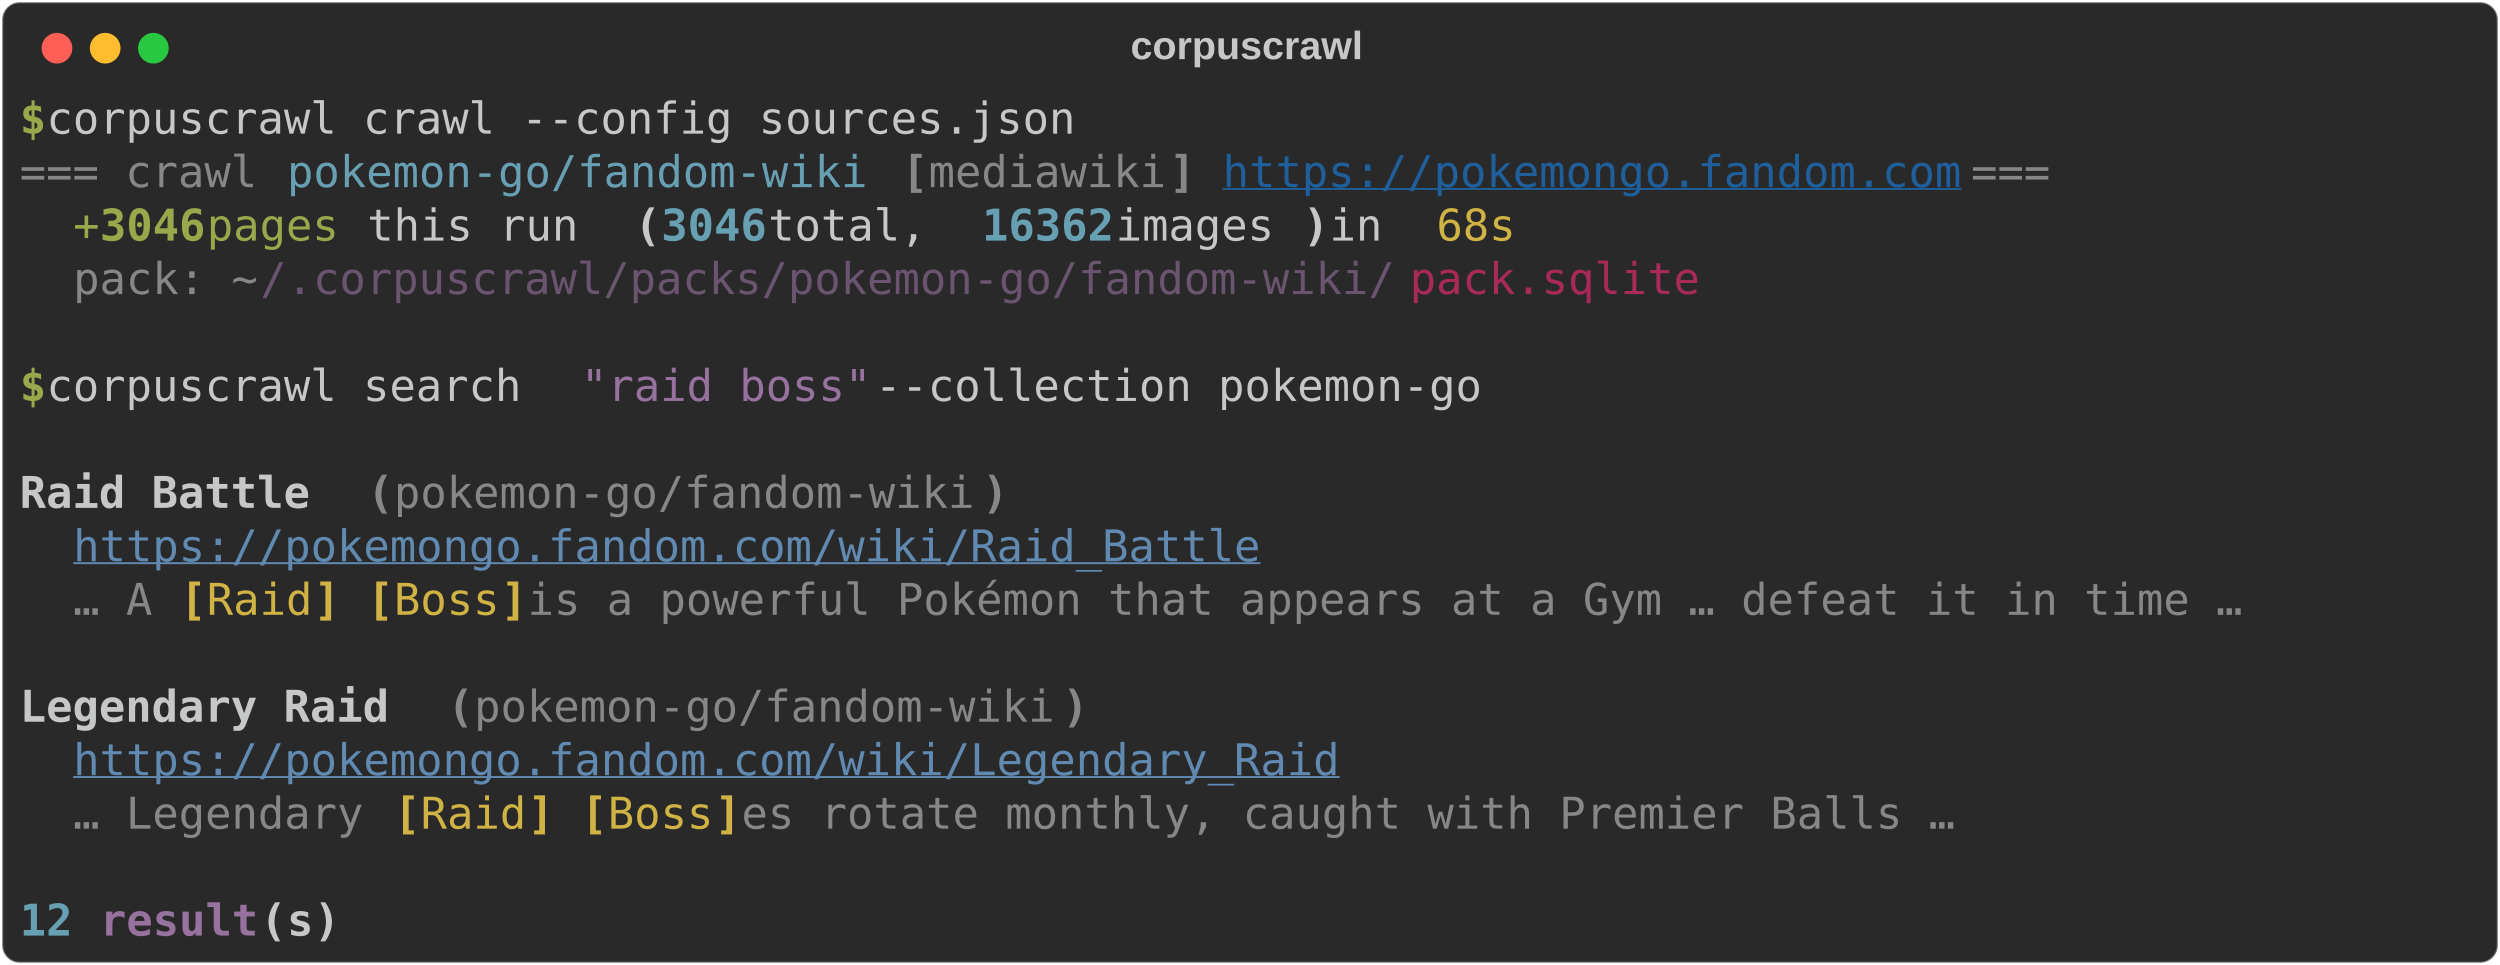
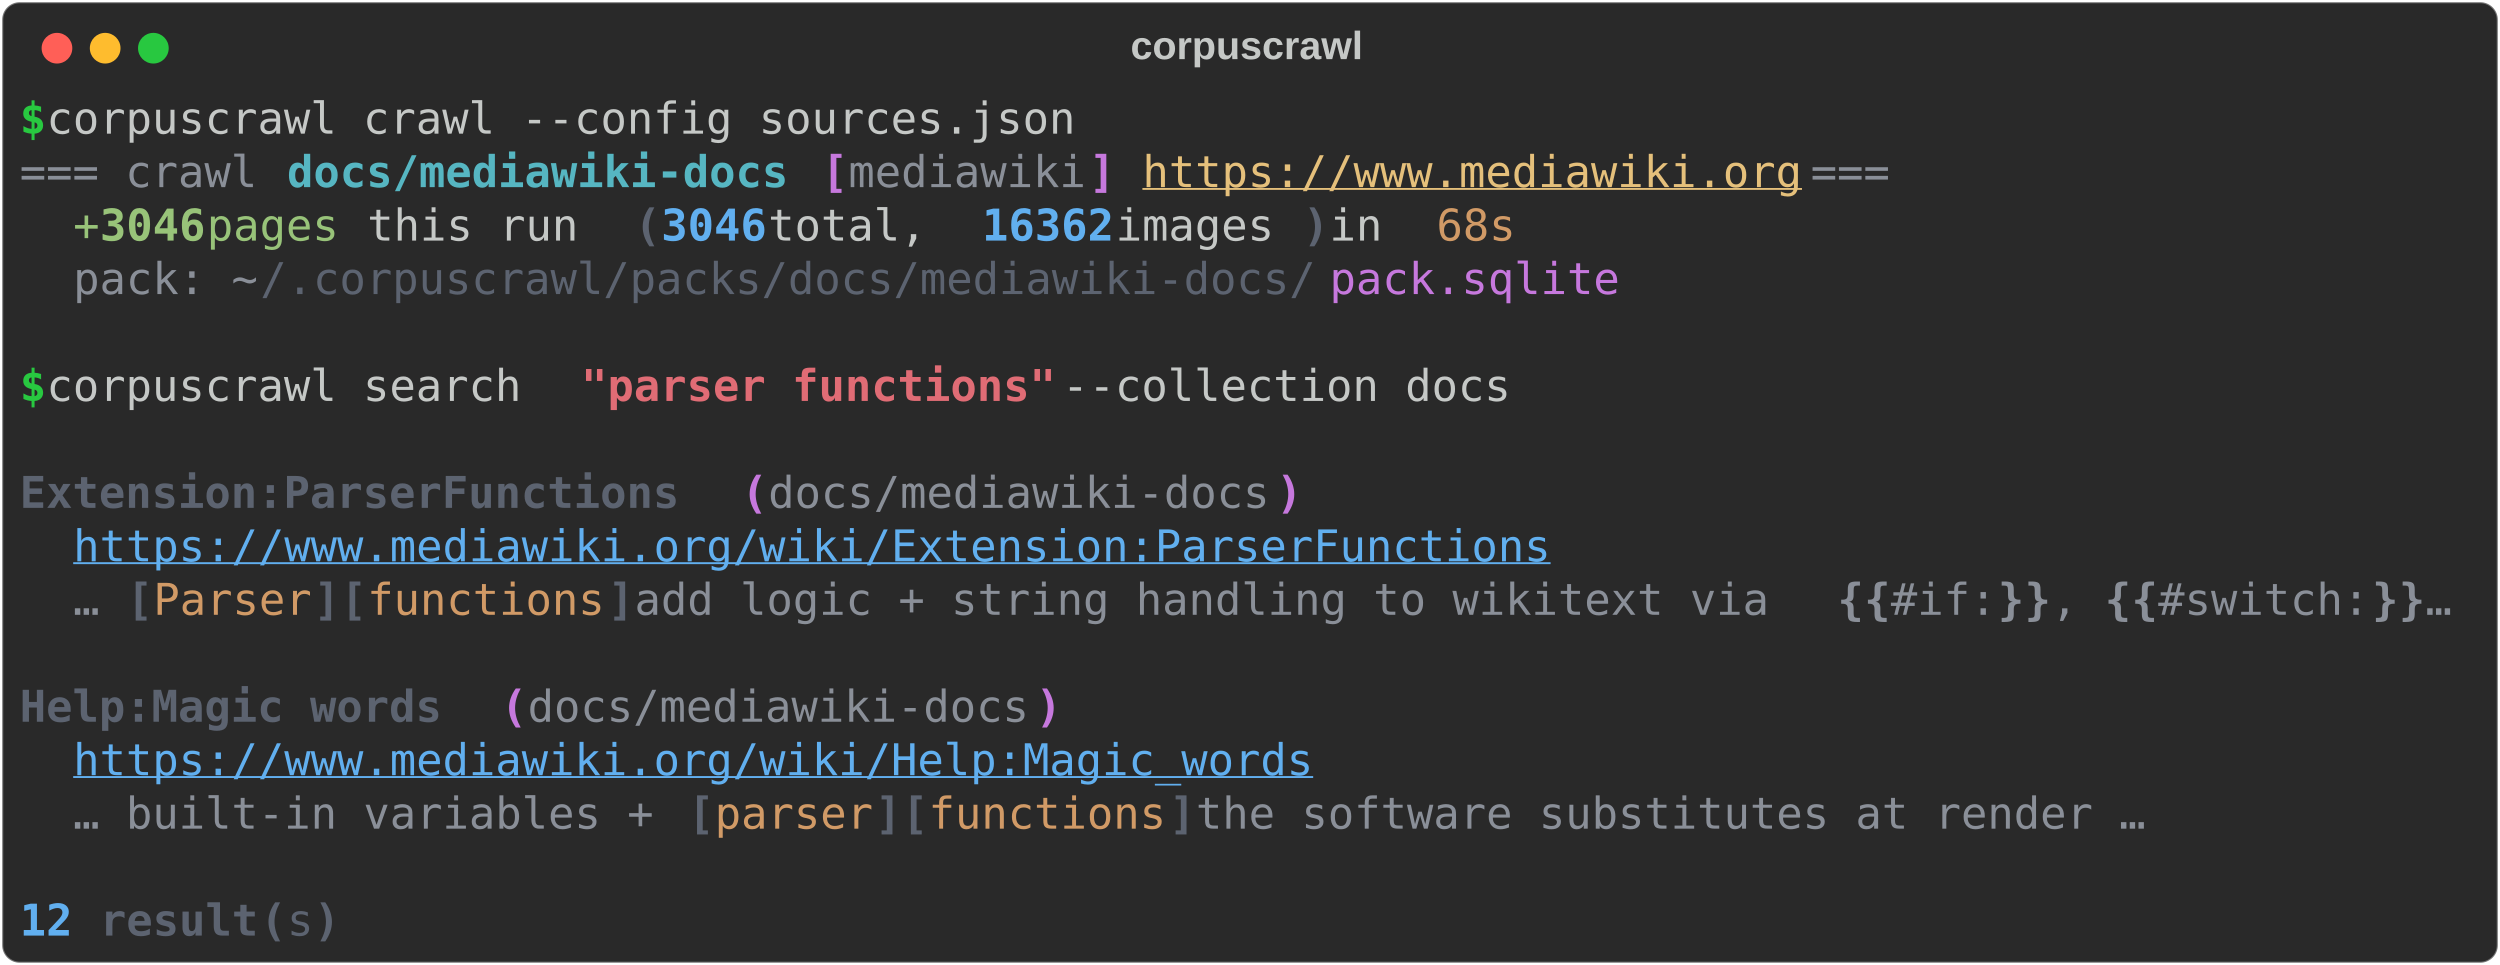
<svg xmlns="http://www.w3.org/2000/svg" class="rich-terminal" viewBox="0 0 1141 440.4">
  <style>

    @font-face {
        font-family: "Fira Code";
        src: local("FiraCode-Regular"),
                url("https://cdnjs.cloudflare.com/ajax/libs/firacode/6.2.0/woff2/FiraCode-Regular.woff2") format("woff2"),
                url("https://cdnjs.cloudflare.com/ajax/libs/firacode/6.2.0/woff/FiraCode-Regular.woff") format("woff");
        font-style: normal;
        font-weight: 400;
    }
    @font-face {
        font-family: "Fira Code";
        src: local("FiraCode-Bold"),
                url("https://cdnjs.cloudflare.com/ajax/libs/firacode/6.2.0/woff2/FiraCode-Bold.woff2") format("woff2"),
                url("https://cdnjs.cloudflare.com/ajax/libs/firacode/6.2.0/woff/FiraCode-Bold.woff") format("woff");
        font-style: bold;
        font-weight: 700;
    }

-     .terminal-560723713-matrix {
+     .terminal-2997867395-matrix {
        font-family: Fira Code, monospace;
        font-size: 20px;
        line-height: 24.4px;
        font-variant-east-asian: full-width;
    }

-     .terminal-560723713-title {
+     .terminal-2997867395-title {
        font-size: 18px;
        font-weight: bold;
        font-family: arial;
    }

-     .terminal-560723713-r1 { fill: #98a84b;font-weight: bold }
- .terminal-560723713-r2 { fill: #c5c8c6 }
- .terminal-560723713-r3 { fill: #868887 }
- .terminal-560723713-r4 { fill: #68a0b3 }
- .terminal-560723713-r5 { fill: #868887;font-weight: bold }
- .terminal-560723713-r6 { fill: #1f5f9c;text-decoration: underline; }
- .terminal-560723713-r7 { fill: #98a84b }
- .terminal-560723713-r8 { fill: #c5c8c6;font-weight: bold }
- .terminal-560723713-r9 { fill: #68a0b3;font-weight: bold }
- .terminal-560723713-r10 { fill: #d0b344 }
- .terminal-560723713-r11 { fill: #6b546f }
- .terminal-560723713-r12 { fill: #a92a59 }
- .terminal-560723713-r13 { fill: #98729f }
- .terminal-560723713-r14 { fill: #608ab1;text-decoration: underline; }
- .terminal-560723713-r15 { fill: #d0b344;font-weight: bold }
- .terminal-560723713-r16 { fill: #98729f;font-weight: bold }
+     .terminal-2997867395-r1 { fill: #28c840;font-weight: bold }
+ .terminal-2997867395-r2 { fill: #c5c8c6 }
+ .terminal-2997867395-r3 { fill: #8a8f98 }
+ .terminal-2997867395-r4 { fill: #56b6c2;font-weight: bold }
+ .terminal-2997867395-r5 { fill: #c678dd;font-weight: bold }
+ .terminal-2997867395-r6 { fill: #e5c07b;text-decoration: underline; }
+ .terminal-2997867395-r7 { fill: #98c379 }
+ .terminal-2997867395-r8 { fill: #98c379;font-weight: bold }
+ .terminal-2997867395-r9 { fill: #5c6370;font-weight: bold }
+ .terminal-2997867395-r10 { fill: #61afef;font-weight: bold }
+ .terminal-2997867395-r11 { fill: #d19a66 }
+ .terminal-2997867395-r12 { fill: #5c6370 }
+ .terminal-2997867395-r13 { fill: #c678dd }
+ .terminal-2997867395-r14 { fill: #e06c75;font-weight: bold }
+ .terminal-2997867395-r15 { fill: #61afef;text-decoration: underline; }
+ .terminal-2997867395-r16 { fill: #8a8f98;font-weight: bold }
    </style>
  <defs>
-     <clipPath id="terminal-560723713-clip-terminal">
+     <clipPath id="terminal-2997867395-clip-terminal">
      <rect x="0" y="0" width="1121.4" height="389.4" />
    </clipPath>
-     <clipPath id="terminal-560723713-line-0">
+     <clipPath id="terminal-2997867395-line-0">
      <rect x="0" y="1.5" width="1122.4" height="24.65" />
    </clipPath>
-     <clipPath id="terminal-560723713-line-1">
+     <clipPath id="terminal-2997867395-line-1">
      <rect x="0" y="25.9" width="1122.4" height="24.65" />
    </clipPath>
-     <clipPath id="terminal-560723713-line-2">
+     <clipPath id="terminal-2997867395-line-2">
      <rect x="0" y="50.3" width="1122.4" height="24.65" />
    </clipPath>
-     <clipPath id="terminal-560723713-line-3">
+     <clipPath id="terminal-2997867395-line-3">
      <rect x="0" y="74.7" width="1122.4" height="24.65" />
    </clipPath>
-     <clipPath id="terminal-560723713-line-4">
+     <clipPath id="terminal-2997867395-line-4">
      <rect x="0" y="99.1" width="1122.4" height="24.65" />
    </clipPath>
-     <clipPath id="terminal-560723713-line-5">
+     <clipPath id="terminal-2997867395-line-5">
      <rect x="0" y="123.5" width="1122.4" height="24.65" />
    </clipPath>
-     <clipPath id="terminal-560723713-line-6">
+     <clipPath id="terminal-2997867395-line-6">
      <rect x="0" y="147.9" width="1122.4" height="24.65" />
    </clipPath>
-     <clipPath id="terminal-560723713-line-7">
+     <clipPath id="terminal-2997867395-line-7">
      <rect x="0" y="172.3" width="1122.4" height="24.65" />
    </clipPath>
-     <clipPath id="terminal-560723713-line-8">
+     <clipPath id="terminal-2997867395-line-8">
      <rect x="0" y="196.7" width="1122.4" height="24.65" />
    </clipPath>
-     <clipPath id="terminal-560723713-line-9">
+     <clipPath id="terminal-2997867395-line-9">
      <rect x="0" y="221.1" width="1122.4" height="24.65" />
    </clipPath>
-     <clipPath id="terminal-560723713-line-10">
+     <clipPath id="terminal-2997867395-line-10">
      <rect x="0" y="245.5" width="1122.4" height="24.65" />
    </clipPath>
-     <clipPath id="terminal-560723713-line-11">
+     <clipPath id="terminal-2997867395-line-11">
      <rect x="0" y="269.9" width="1122.4" height="24.65" />
    </clipPath>
-     <clipPath id="terminal-560723713-line-12">
+     <clipPath id="terminal-2997867395-line-12">
      <rect x="0" y="294.3" width="1122.4" height="24.65" />
    </clipPath>
-     <clipPath id="terminal-560723713-line-13">
+     <clipPath id="terminal-2997867395-line-13">
      <rect x="0" y="318.7" width="1122.4" height="24.65" />
    </clipPath>
-     <clipPath id="terminal-560723713-line-14">
+     <clipPath id="terminal-2997867395-line-14">
      <rect x="0" y="343.1" width="1122.4" height="24.65" />
    </clipPath>
  </defs>
  <rect fill="#292929" stroke="rgba(255,255,255,0.35)" stroke-width="1" x="1" y="1" width="1139" height="438.4" rx="8" />
-   <text class="terminal-560723713-title" fill="#c5c8c6" text-anchor="middle" x="569" y="27">corpuscrawl</text>
+   <text class="terminal-2997867395-title" fill="#c5c8c6" text-anchor="middle" x="569" y="27">corpuscrawl</text>
  <g transform="translate(26,22)">
    <circle cx="0" cy="0" r="7" fill="#ff5f57" />
    <circle cx="22" cy="0" r="7" fill="#febc2e" />
    <circle cx="44" cy="0" r="7" fill="#28c840" />
  </g>
-   <g transform="translate(9, 41)" clip-path="url(#terminal-560723713-clip-terminal)">
-     <g class="terminal-560723713-matrix">
-       <text class="terminal-560723713-r1" x="0" y="20" textLength="12.2" clip-path="url(#terminal-560723713-line-0)">$</text>
-       <text class="terminal-560723713-r2" x="12.2" y="20" textLength="488" clip-path="url(#terminal-560723713-line-0)"> corpuscrawl crawl --config sources.json</text>
-       <text class="terminal-560723713-r2" x="1122.4" y="20" textLength="12.2" clip-path="url(#terminal-560723713-line-0)">
- </text>
-       <text class="terminal-560723713-r3" x="0" y="44.4" textLength="122" clip-path="url(#terminal-560723713-line-1)">=== crawl </text>
-       <text class="terminal-560723713-r4" x="122" y="44.4" textLength="268.4" clip-path="url(#terminal-560723713-line-1)">pokemon-go/fandom-wiki</text>
-       <text class="terminal-560723713-r5" x="402.6" y="44.4" textLength="12.2" clip-path="url(#terminal-560723713-line-1)">[</text>
-       <text class="terminal-560723713-r3" x="414.8" y="44.4" textLength="109.8" clip-path="url(#terminal-560723713-line-1)">mediawiki</text>
-       <text class="terminal-560723713-r5" x="524.6" y="44.4" textLength="12.2" clip-path="url(#terminal-560723713-line-1)">]</text>
-       <text class="terminal-560723713-r6" x="549" y="44.4" textLength="341.6" clip-path="url(#terminal-560723713-line-1)">https://pokemongo.fandom.com</text>
-       <text class="terminal-560723713-r3" x="890.6" y="44.4" textLength="48.8" clip-path="url(#terminal-560723713-line-1)"> ===</text>
-       <text class="terminal-560723713-r2" x="1122.4" y="44.4" textLength="12.2" clip-path="url(#terminal-560723713-line-1)">
- </text>
-       <text class="terminal-560723713-r7" x="24.4" y="68.8" textLength="12.2" clip-path="url(#terminal-560723713-line-2)">+</text>
-       <text class="terminal-560723713-r1" x="36.6" y="68.8" textLength="48.8" clip-path="url(#terminal-560723713-line-2)">3046</text>
-       <text class="terminal-560723713-r7" x="85.4" y="68.8" textLength="73.2" clip-path="url(#terminal-560723713-line-2)"> pages</text>
-       <text class="terminal-560723713-r2" x="158.6" y="68.8" textLength="122" clip-path="url(#terminal-560723713-line-2)"> this run </text>
-       <text class="terminal-560723713-r8" x="280.6" y="68.8" textLength="12.2" clip-path="url(#terminal-560723713-line-2)">(</text>
-       <text class="terminal-560723713-r9" x="292.8" y="68.8" textLength="48.8" clip-path="url(#terminal-560723713-line-2)">3046</text>
-       <text class="terminal-560723713-r2" x="341.6" y="68.8" textLength="97.6" clip-path="url(#terminal-560723713-line-2)"> total, </text>
-       <text class="terminal-560723713-r9" x="439.2" y="68.8" textLength="61" clip-path="url(#terminal-560723713-line-2)">16362</text>
-       <text class="terminal-560723713-r2" x="500.2" y="68.8" textLength="85.4" clip-path="url(#terminal-560723713-line-2)"> images</text>
-       <text class="terminal-560723713-r8" x="585.6" y="68.8" textLength="12.2" clip-path="url(#terminal-560723713-line-2)">)</text>
-       <text class="terminal-560723713-r2" x="597.8" y="68.8" textLength="48.8" clip-path="url(#terminal-560723713-line-2)"> in </text>
-       <text class="terminal-560723713-r10" x="646.6" y="68.8" textLength="36.6" clip-path="url(#terminal-560723713-line-2)">68s</text>
-       <text class="terminal-560723713-r2" x="1122.4" y="68.8" textLength="12.2" clip-path="url(#terminal-560723713-line-2)">
- </text>
-       <text class="terminal-560723713-r3" x="24.4" y="93.2" textLength="85.4" clip-path="url(#terminal-560723713-line-3)">pack: ~</text>
-       <text class="terminal-560723713-r11" x="109.8" y="93.2" textLength="524.6" clip-path="url(#terminal-560723713-line-3)">/.corpuscrawl/packs/pokemon-go/fandom-wiki/</text>
-       <text class="terminal-560723713-r12" x="634.4" y="93.2" textLength="134.2" clip-path="url(#terminal-560723713-line-3)">pack.sqlite</text>
-       <text class="terminal-560723713-r2" x="1122.4" y="93.2" textLength="12.2" clip-path="url(#terminal-560723713-line-3)">
- </text>
-       <text class="terminal-560723713-r2" x="1122.4" y="117.6" textLength="12.2" clip-path="url(#terminal-560723713-line-4)">
- </text>
-       <text class="terminal-560723713-r1" x="0" y="142" textLength="12.2" clip-path="url(#terminal-560723713-line-5)">$</text>
-       <text class="terminal-560723713-r2" x="12.2" y="142" textLength="244" clip-path="url(#terminal-560723713-line-5)"> corpuscrawl search </text>
-       <text class="terminal-560723713-r13" x="256.2" y="142" textLength="134.2" clip-path="url(#terminal-560723713-line-5)">"raid boss"</text>
-       <text class="terminal-560723713-r2" x="390.4" y="142" textLength="292.8" clip-path="url(#terminal-560723713-line-5)"> --collection pokemon-go</text>
-       <text class="terminal-560723713-r2" x="1122.4" y="142" textLength="12.2" clip-path="url(#terminal-560723713-line-5)">
- </text>
-       <text class="terminal-560723713-r2" x="1122.4" y="166.4" textLength="12.2" clip-path="url(#terminal-560723713-line-6)">
- </text>
-       <text class="terminal-560723713-r8" x="0" y="190.8" textLength="134.2" clip-path="url(#terminal-560723713-line-7)">Raid Battle</text>
-       <text class="terminal-560723713-r5" x="158.6" y="190.8" textLength="12.2" clip-path="url(#terminal-560723713-line-7)">(</text>
-       <text class="terminal-560723713-r3" x="170.8" y="190.8" textLength="268.4" clip-path="url(#terminal-560723713-line-7)">pokemon-go/fandom-wiki</text>
-       <text class="terminal-560723713-r5" x="439.2" y="190.8" textLength="12.2" clip-path="url(#terminal-560723713-line-7)">)</text>
-       <text class="terminal-560723713-r2" x="1122.4" y="190.8" textLength="12.2" clip-path="url(#terminal-560723713-line-7)">
- </text>
-       <text class="terminal-560723713-r14" x="24.4" y="215.2" textLength="549" clip-path="url(#terminal-560723713-line-8)">https://pokemongo.fandom.com/wiki/Raid_Battle</text>
-       <text class="terminal-560723713-r2" x="1122.4" y="215.2" textLength="12.2" clip-path="url(#terminal-560723713-line-8)">
- </text>
-       <text class="terminal-560723713-r3" x="24.4" y="239.6" textLength="48.8" clip-path="url(#terminal-560723713-line-9)">… A </text>
-       <text class="terminal-560723713-r15" x="73.2" y="239.6" textLength="12.2" clip-path="url(#terminal-560723713-line-9)">[</text>
-       <text class="terminal-560723713-r10" x="85.4" y="239.6" textLength="48.8" clip-path="url(#terminal-560723713-line-9)">Raid</text>
-       <text class="terminal-560723713-r15" x="134.2" y="239.6" textLength="12.2" clip-path="url(#terminal-560723713-line-9)">]</text>
-       <text class="terminal-560723713-r15" x="158.6" y="239.6" textLength="12.2" clip-path="url(#terminal-560723713-line-9)">[</text>
-       <text class="terminal-560723713-r10" x="170.8" y="239.6" textLength="48.8" clip-path="url(#terminal-560723713-line-9)">Boss</text>
-       <text class="terminal-560723713-r15" x="219.6" y="239.6" textLength="12.2" clip-path="url(#terminal-560723713-line-9)">]</text>
-       <text class="terminal-560723713-r3" x="231.8" y="239.6" textLength="805.2" clip-path="url(#terminal-560723713-line-9)"> is a powerful Pokémon that appears at a Gym … defeat it in time …</text>
-       <text class="terminal-560723713-r2" x="1122.4" y="239.6" textLength="12.2" clip-path="url(#terminal-560723713-line-9)">
- </text>
-       <text class="terminal-560723713-r2" x="1122.4" y="264" textLength="12.2" clip-path="url(#terminal-560723713-line-10)">
- </text>
-       <text class="terminal-560723713-r8" x="0" y="288.4" textLength="170.8" clip-path="url(#terminal-560723713-line-11)">Legendary Raid</text>
-       <text class="terminal-560723713-r5" x="195.2" y="288.4" textLength="12.2" clip-path="url(#terminal-560723713-line-11)">(</text>
-       <text class="terminal-560723713-r3" x="207.4" y="288.4" textLength="268.4" clip-path="url(#terminal-560723713-line-11)">pokemon-go/fandom-wiki</text>
-       <text class="terminal-560723713-r5" x="475.8" y="288.4" textLength="12.2" clip-path="url(#terminal-560723713-line-11)">)</text>
-       <text class="terminal-560723713-r2" x="1122.4" y="288.4" textLength="12.2" clip-path="url(#terminal-560723713-line-11)">
- </text>
-       <text class="terminal-560723713-r14" x="24.4" y="312.8" textLength="585.6" clip-path="url(#terminal-560723713-line-12)">https://pokemongo.fandom.com/wiki/Legendary_Raid</text>
-       <text class="terminal-560723713-r2" x="1122.4" y="312.8" textLength="12.2" clip-path="url(#terminal-560723713-line-12)">
- </text>
-       <text class="terminal-560723713-r3" x="24.4" y="337.2" textLength="146.4" clip-path="url(#terminal-560723713-line-13)">… Legendary </text>
-       <text class="terminal-560723713-r15" x="170.8" y="337.2" textLength="12.2" clip-path="url(#terminal-560723713-line-13)">[</text>
-       <text class="terminal-560723713-r10" x="183" y="337.2" textLength="48.8" clip-path="url(#terminal-560723713-line-13)">Raid</text>
-       <text class="terminal-560723713-r15" x="231.8" y="337.2" textLength="12.2" clip-path="url(#terminal-560723713-line-13)">]</text>
-       <text class="terminal-560723713-r15" x="256.2" y="337.2" textLength="12.2" clip-path="url(#terminal-560723713-line-13)">[</text>
-       <text class="terminal-560723713-r10" x="268.4" y="337.2" textLength="48.8" clip-path="url(#terminal-560723713-line-13)">Boss</text>
-       <text class="terminal-560723713-r15" x="317.2" y="337.2" textLength="12.2" clip-path="url(#terminal-560723713-line-13)">]</text>
-       <text class="terminal-560723713-r3" x="329.4" y="337.2" textLength="561.2" clip-path="url(#terminal-560723713-line-13)">es rotate monthly, caught with Premier Balls …</text>
-       <text class="terminal-560723713-r2" x="1122.4" y="337.2" textLength="12.2" clip-path="url(#terminal-560723713-line-13)">
- </text>
-       <text class="terminal-560723713-r2" x="1122.4" y="361.6" textLength="12.2" clip-path="url(#terminal-560723713-line-14)">
- </text>
-       <text class="terminal-560723713-r9" x="0" y="386" textLength="24.4" clip-path="url(#terminal-560723713-line-15)">12</text>
-       <text class="terminal-560723713-r16" x="36.6" y="386" textLength="73.2" clip-path="url(#terminal-560723713-line-15)">result</text>
-       <text class="terminal-560723713-r8" x="109.8" y="386" textLength="12.2" clip-path="url(#terminal-560723713-line-15)">(</text>
-       <text class="terminal-560723713-r8" x="122" y="386" textLength="12.2" clip-path="url(#terminal-560723713-line-15)">s</text>
-       <text class="terminal-560723713-r8" x="134.2" y="386" textLength="12.2" clip-path="url(#terminal-560723713-line-15)">)</text>
-       <text class="terminal-560723713-r2" x="1122.4" y="386" textLength="12.2" clip-path="url(#terminal-560723713-line-15)">
+   <g transform="translate(9, 41)" clip-path="url(#terminal-2997867395-clip-terminal)">
+     <g class="terminal-2997867395-matrix">
+       <text class="terminal-2997867395-r1" x="0" y="20" textLength="12.2" clip-path="url(#terminal-2997867395-line-0)">$</text>
+       <text class="terminal-2997867395-r2" x="12.2" y="20" textLength="488" clip-path="url(#terminal-2997867395-line-0)"> corpuscrawl crawl --config sources.json</text>
+       <text class="terminal-2997867395-r2" x="1122.4" y="20" textLength="12.2" clip-path="url(#terminal-2997867395-line-0)">
+ </text>
+       <text class="terminal-2997867395-r3" x="0" y="44.4" textLength="122" clip-path="url(#terminal-2997867395-line-1)">=== crawl </text>
+       <text class="terminal-2997867395-r4" x="122" y="44.4" textLength="231.8" clip-path="url(#terminal-2997867395-line-1)">docs/mediawiki-docs</text>
+       <text class="terminal-2997867395-r2" x="353.8" y="44.4" textLength="12.2" clip-path="url(#terminal-2997867395-line-1)"> </text>
+       <text class="terminal-2997867395-r5" x="366" y="44.4" textLength="12.2" clip-path="url(#terminal-2997867395-line-1)">[</text>
+       <text class="terminal-2997867395-r3" x="378.2" y="44.4" textLength="109.8" clip-path="url(#terminal-2997867395-line-1)">mediawiki</text>
+       <text class="terminal-2997867395-r5" x="488" y="44.4" textLength="12.2" clip-path="url(#terminal-2997867395-line-1)">]</text>
+       <text class="terminal-2997867395-r2" x="500.2" y="44.4" textLength="12.2" clip-path="url(#terminal-2997867395-line-1)"> </text>
+       <text class="terminal-2997867395-r6" x="512.4" y="44.4" textLength="305" clip-path="url(#terminal-2997867395-line-1)">https://www.mediawiki.org</text>
+       <text class="terminal-2997867395-r3" x="817.4" y="44.4" textLength="48.8" clip-path="url(#terminal-2997867395-line-1)"> ===</text>
+       <text class="terminal-2997867395-r2" x="1122.4" y="44.4" textLength="12.2" clip-path="url(#terminal-2997867395-line-1)">
+ </text>
+       <text class="terminal-2997867395-r7" x="24.4" y="68.8" textLength="12.2" clip-path="url(#terminal-2997867395-line-2)">+</text>
+       <text class="terminal-2997867395-r8" x="36.6" y="68.8" textLength="48.8" clip-path="url(#terminal-2997867395-line-2)">3046</text>
+       <text class="terminal-2997867395-r7" x="85.4" y="68.8" textLength="73.2" clip-path="url(#terminal-2997867395-line-2)"> pages</text>
+       <text class="terminal-2997867395-r2" x="158.6" y="68.8" textLength="122" clip-path="url(#terminal-2997867395-line-2)"> this run </text>
+       <text class="terminal-2997867395-r9" x="280.6" y="68.8" textLength="12.2" clip-path="url(#terminal-2997867395-line-2)">(</text>
+       <text class="terminal-2997867395-r10" x="292.8" y="68.8" textLength="48.8" clip-path="url(#terminal-2997867395-line-2)">3046</text>
+       <text class="terminal-2997867395-r2" x="341.6" y="68.8" textLength="97.6" clip-path="url(#terminal-2997867395-line-2)"> total, </text>
+       <text class="terminal-2997867395-r10" x="439.2" y="68.8" textLength="61" clip-path="url(#terminal-2997867395-line-2)">16362</text>
+       <text class="terminal-2997867395-r2" x="500.2" y="68.8" textLength="85.4" clip-path="url(#terminal-2997867395-line-2)"> images</text>
+       <text class="terminal-2997867395-r9" x="585.6" y="68.8" textLength="12.2" clip-path="url(#terminal-2997867395-line-2)">)</text>
+       <text class="terminal-2997867395-r2" x="597.8" y="68.8" textLength="48.8" clip-path="url(#terminal-2997867395-line-2)"> in </text>
+       <text class="terminal-2997867395-r11" x="646.6" y="68.8" textLength="36.6" clip-path="url(#terminal-2997867395-line-2)">68s</text>
+       <text class="terminal-2997867395-r2" x="1122.4" y="68.8" textLength="12.2" clip-path="url(#terminal-2997867395-line-2)">
+ </text>
+       <text class="terminal-2997867395-r3" x="24.4" y="93.2" textLength="85.4" clip-path="url(#terminal-2997867395-line-3)">pack: ~</text>
+       <text class="terminal-2997867395-r12" x="109.8" y="93.2" textLength="488" clip-path="url(#terminal-2997867395-line-3)">/.corpuscrawl/packs/docs/mediawiki-docs/</text>
+       <text class="terminal-2997867395-r13" x="597.8" y="93.2" textLength="134.2" clip-path="url(#terminal-2997867395-line-3)">pack.sqlite</text>
+       <text class="terminal-2997867395-r2" x="1122.4" y="93.2" textLength="12.2" clip-path="url(#terminal-2997867395-line-3)">
+ </text>
+       <text class="terminal-2997867395-r2" x="1122.4" y="117.6" textLength="12.2" clip-path="url(#terminal-2997867395-line-4)">
+ </text>
+       <text class="terminal-2997867395-r1" x="0" y="142" textLength="12.2" clip-path="url(#terminal-2997867395-line-5)">$</text>
+       <text class="terminal-2997867395-r2" x="12.2" y="142" textLength="244" clip-path="url(#terminal-2997867395-line-5)"> corpuscrawl search </text>
+       <text class="terminal-2997867395-r14" x="256.2" y="142" textLength="219.6" clip-path="url(#terminal-2997867395-line-5)">"parser functions"</text>
+       <text class="terminal-2997867395-r2" x="475.8" y="142" textLength="219.6" clip-path="url(#terminal-2997867395-line-5)"> --collection docs</text>
+       <text class="terminal-2997867395-r2" x="1122.4" y="142" textLength="12.2" clip-path="url(#terminal-2997867395-line-5)">
+ </text>
+       <text class="terminal-2997867395-r2" x="1122.4" y="166.4" textLength="12.2" clip-path="url(#terminal-2997867395-line-6)">
+ </text>
+       <text class="terminal-2997867395-r9" x="0" y="190.8" textLength="305" clip-path="url(#terminal-2997867395-line-7)">Extension:ParserFunctions</text>
+       <text class="terminal-2997867395-r5" x="329.4" y="190.8" textLength="12.2" clip-path="url(#terminal-2997867395-line-7)">(</text>
+       <text class="terminal-2997867395-r3" x="341.6" y="190.8" textLength="231.8" clip-path="url(#terminal-2997867395-line-7)">docs/mediawiki-docs</text>
+       <text class="terminal-2997867395-r5" x="573.4" y="190.8" textLength="12.2" clip-path="url(#terminal-2997867395-line-7)">)</text>
+       <text class="terminal-2997867395-r2" x="1122.4" y="190.8" textLength="12.2" clip-path="url(#terminal-2997867395-line-7)">
+ </text>
+       <text class="terminal-2997867395-r15" x="24.4" y="215.2" textLength="683.2" clip-path="url(#terminal-2997867395-line-8)">https://www.mediawiki.org/wiki/Extension:ParserFunctions</text>
+       <text class="terminal-2997867395-r2" x="1122.4" y="215.2" textLength="12.2" clip-path="url(#terminal-2997867395-line-8)">
+ </text>
+       <text class="terminal-2997867395-r3" x="24.4" y="239.6" textLength="24.4" clip-path="url(#terminal-2997867395-line-9)">… </text>
+       <text class="terminal-2997867395-r9" x="48.8" y="239.6" textLength="12.2" clip-path="url(#terminal-2997867395-line-9)">[</text>
+       <text class="terminal-2997867395-r11" x="61" y="239.6" textLength="73.2" clip-path="url(#terminal-2997867395-line-9)">Parser</text>
+       <text class="terminal-2997867395-r9" x="134.2" y="239.6" textLength="12.2" clip-path="url(#terminal-2997867395-line-9)">]</text>
+       <text class="terminal-2997867395-r9" x="146.4" y="239.6" textLength="12.2" clip-path="url(#terminal-2997867395-line-9)">[</text>
+       <text class="terminal-2997867395-r11" x="158.6" y="239.6" textLength="109.8" clip-path="url(#terminal-2997867395-line-9)">functions</text>
+       <text class="terminal-2997867395-r9" x="268.4" y="239.6" textLength="12.2" clip-path="url(#terminal-2997867395-line-9)">]</text>
+       <text class="terminal-2997867395-r3" x="280.6" y="239.6" textLength="549" clip-path="url(#terminal-2997867395-line-9)"> add logic + string handling to wikitext via </text>
+       <text class="terminal-2997867395-r16" x="829.6" y="239.6" textLength="12.2" clip-path="url(#terminal-2997867395-line-9)">{</text>
+       <text class="terminal-2997867395-r16" x="841.8" y="239.6" textLength="12.2" clip-path="url(#terminal-2997867395-line-9)">{</text>
+       <text class="terminal-2997867395-r3" x="854" y="239.6" textLength="48.8" clip-path="url(#terminal-2997867395-line-9)">#if:</text>
+       <text class="terminal-2997867395-r16" x="902.8" y="239.6" textLength="12.2" clip-path="url(#terminal-2997867395-line-9)">}</text>
+       <text class="terminal-2997867395-r16" x="915" y="239.6" textLength="12.2" clip-path="url(#terminal-2997867395-line-9)">}</text>
+       <text class="terminal-2997867395-r3" x="927.2" y="239.6" textLength="24.4" clip-path="url(#terminal-2997867395-line-9)">, </text>
+       <text class="terminal-2997867395-r16" x="951.6" y="239.6" textLength="12.2" clip-path="url(#terminal-2997867395-line-9)">{</text>
+       <text class="terminal-2997867395-r16" x="963.8" y="239.6" textLength="12.2" clip-path="url(#terminal-2997867395-line-9)">{</text>
+       <text class="terminal-2997867395-r3" x="976" y="239.6" textLength="97.6" clip-path="url(#terminal-2997867395-line-9)">#switch:</text>
+       <text class="terminal-2997867395-r16" x="1073.6" y="239.6" textLength="12.2" clip-path="url(#terminal-2997867395-line-9)">}</text>
+       <text class="terminal-2997867395-r16" x="1085.8" y="239.6" textLength="12.2" clip-path="url(#terminal-2997867395-line-9)">}</text>
+       <text class="terminal-2997867395-r3" x="1098" y="239.6" textLength="24.4" clip-path="url(#terminal-2997867395-line-9)"> …</text>
+       <text class="terminal-2997867395-r2" x="1122.4" y="239.6" textLength="12.2" clip-path="url(#terminal-2997867395-line-9)">
+ </text>
+       <text class="terminal-2997867395-r2" x="1122.4" y="264" textLength="12.2" clip-path="url(#terminal-2997867395-line-10)">
+ </text>
+       <text class="terminal-2997867395-r9" x="0" y="288.4" textLength="195.2" clip-path="url(#terminal-2997867395-line-11)">Help:Magic words</text>
+       <text class="terminal-2997867395-r5" x="219.6" y="288.4" textLength="12.2" clip-path="url(#terminal-2997867395-line-11)">(</text>
+       <text class="terminal-2997867395-r3" x="231.8" y="288.4" textLength="231.8" clip-path="url(#terminal-2997867395-line-11)">docs/mediawiki-docs</text>
+       <text class="terminal-2997867395-r5" x="463.6" y="288.4" textLength="12.2" clip-path="url(#terminal-2997867395-line-11)">)</text>
+       <text class="terminal-2997867395-r2" x="1122.4" y="288.4" textLength="12.2" clip-path="url(#terminal-2997867395-line-11)">
+ </text>
+       <text class="terminal-2997867395-r15" x="24.4" y="312.8" textLength="573.4" clip-path="url(#terminal-2997867395-line-12)">https://www.mediawiki.org/wiki/Help:Magic_words</text>
+       <text class="terminal-2997867395-r2" x="1122.4" y="312.8" textLength="12.2" clip-path="url(#terminal-2997867395-line-12)">
+ </text>
+       <text class="terminal-2997867395-r3" x="24.4" y="337.2" textLength="280.6" clip-path="url(#terminal-2997867395-line-13)">… built-in variables + </text>
+       <text class="terminal-2997867395-r9" x="305" y="337.2" textLength="12.2" clip-path="url(#terminal-2997867395-line-13)">[</text>
+       <text class="terminal-2997867395-r11" x="317.2" y="337.2" textLength="73.2" clip-path="url(#terminal-2997867395-line-13)">parser</text>
+       <text class="terminal-2997867395-r9" x="390.4" y="337.2" textLength="12.2" clip-path="url(#terminal-2997867395-line-13)">]</text>
+       <text class="terminal-2997867395-r9" x="402.6" y="337.2" textLength="12.2" clip-path="url(#terminal-2997867395-line-13)">[</text>
+       <text class="terminal-2997867395-r11" x="414.8" y="337.2" textLength="109.8" clip-path="url(#terminal-2997867395-line-13)">functions</text>
+       <text class="terminal-2997867395-r9" x="524.6" y="337.2" textLength="12.2" clip-path="url(#terminal-2997867395-line-13)">]</text>
+       <text class="terminal-2997867395-r3" x="536.8" y="337.2" textLength="451.4" clip-path="url(#terminal-2997867395-line-13)"> the software substitutes at render …</text>
+       <text class="terminal-2997867395-r2" x="1122.4" y="337.2" textLength="12.2" clip-path="url(#terminal-2997867395-line-13)">
+ </text>
+       <text class="terminal-2997867395-r2" x="1122.4" y="361.6" textLength="12.2" clip-path="url(#terminal-2997867395-line-14)">
+ </text>
+       <text class="terminal-2997867395-r10" x="0" y="386" textLength="24.4" clip-path="url(#terminal-2997867395-line-15)">12</text>
+       <text class="terminal-2997867395-r12" x="24.4" y="386" textLength="12.2" clip-path="url(#terminal-2997867395-line-15)"> </text>
+       <text class="terminal-2997867395-r9" x="36.6" y="386" textLength="73.2" clip-path="url(#terminal-2997867395-line-15)">result</text>
+       <text class="terminal-2997867395-r9" x="109.8" y="386" textLength="12.2" clip-path="url(#terminal-2997867395-line-15)">(</text>
+       <text class="terminal-2997867395-r12" x="122" y="386" textLength="12.2" clip-path="url(#terminal-2997867395-line-15)">s</text>
+       <text class="terminal-2997867395-r9" x="134.2" y="386" textLength="12.2" clip-path="url(#terminal-2997867395-line-15)">)</text>
+       <text class="terminal-2997867395-r2" x="1122.4" y="386" textLength="12.2" clip-path="url(#terminal-2997867395-line-15)">
</text>
    </g>
  </g>
</svg>
